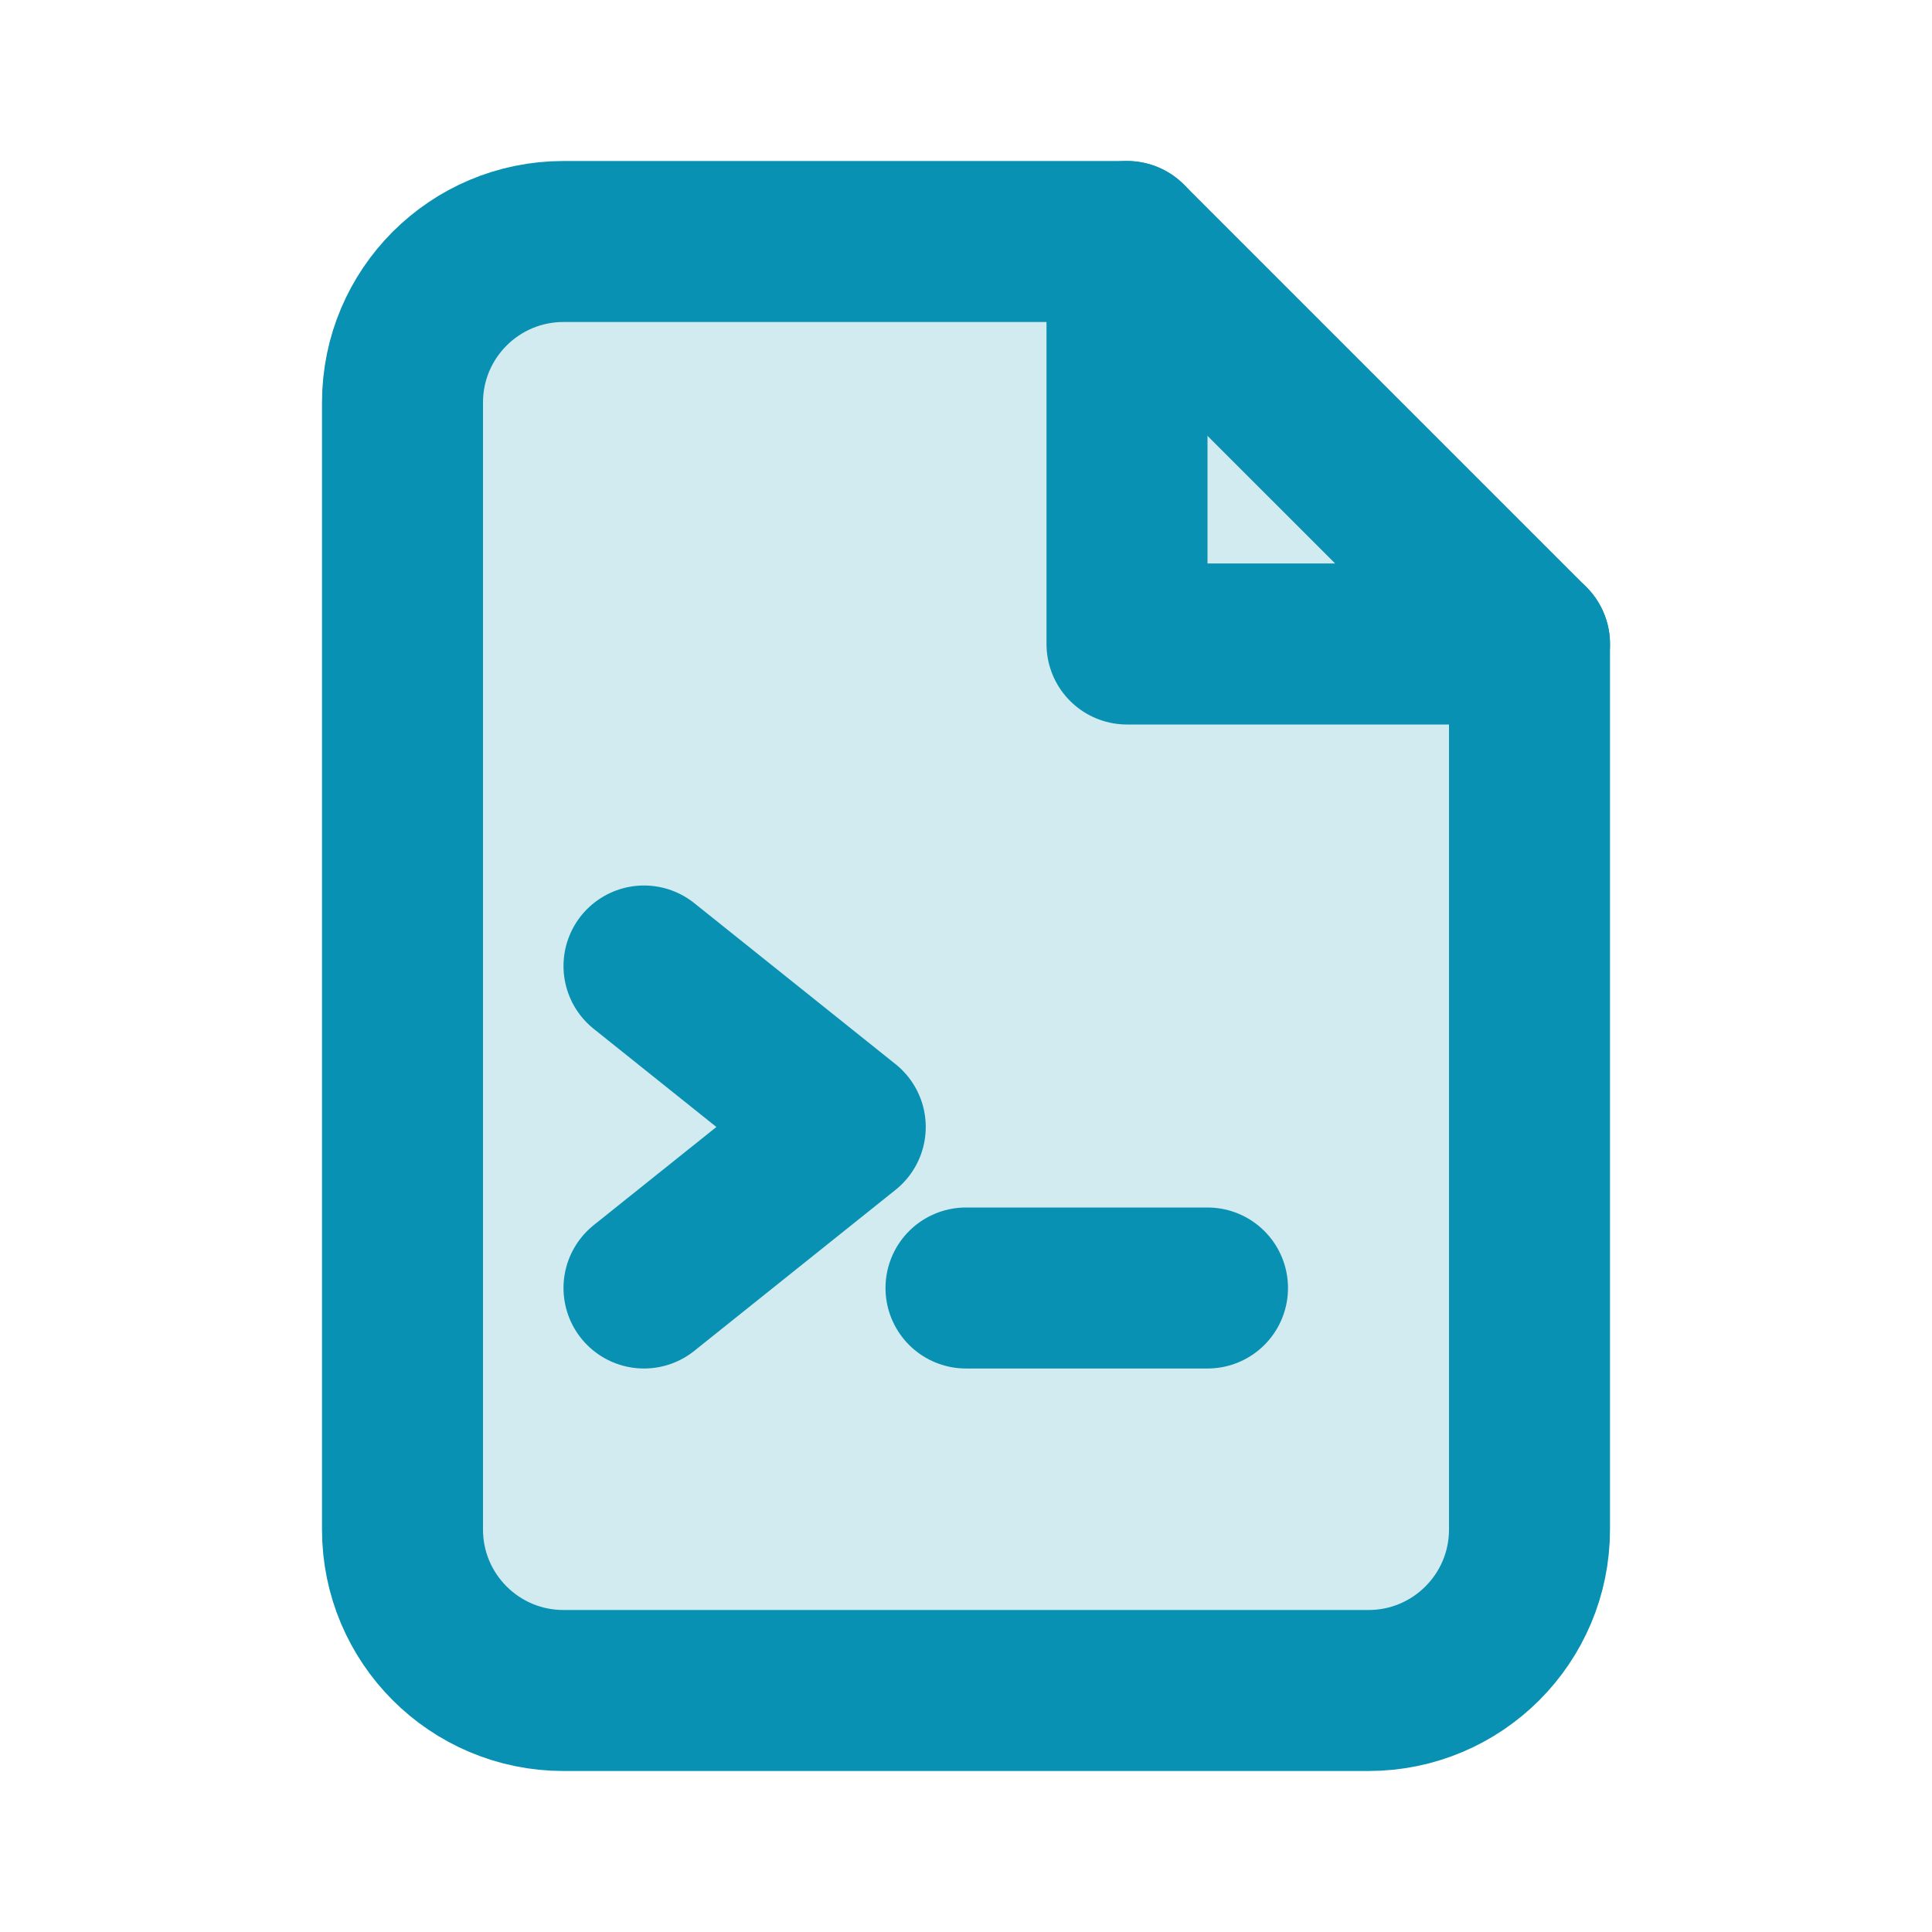
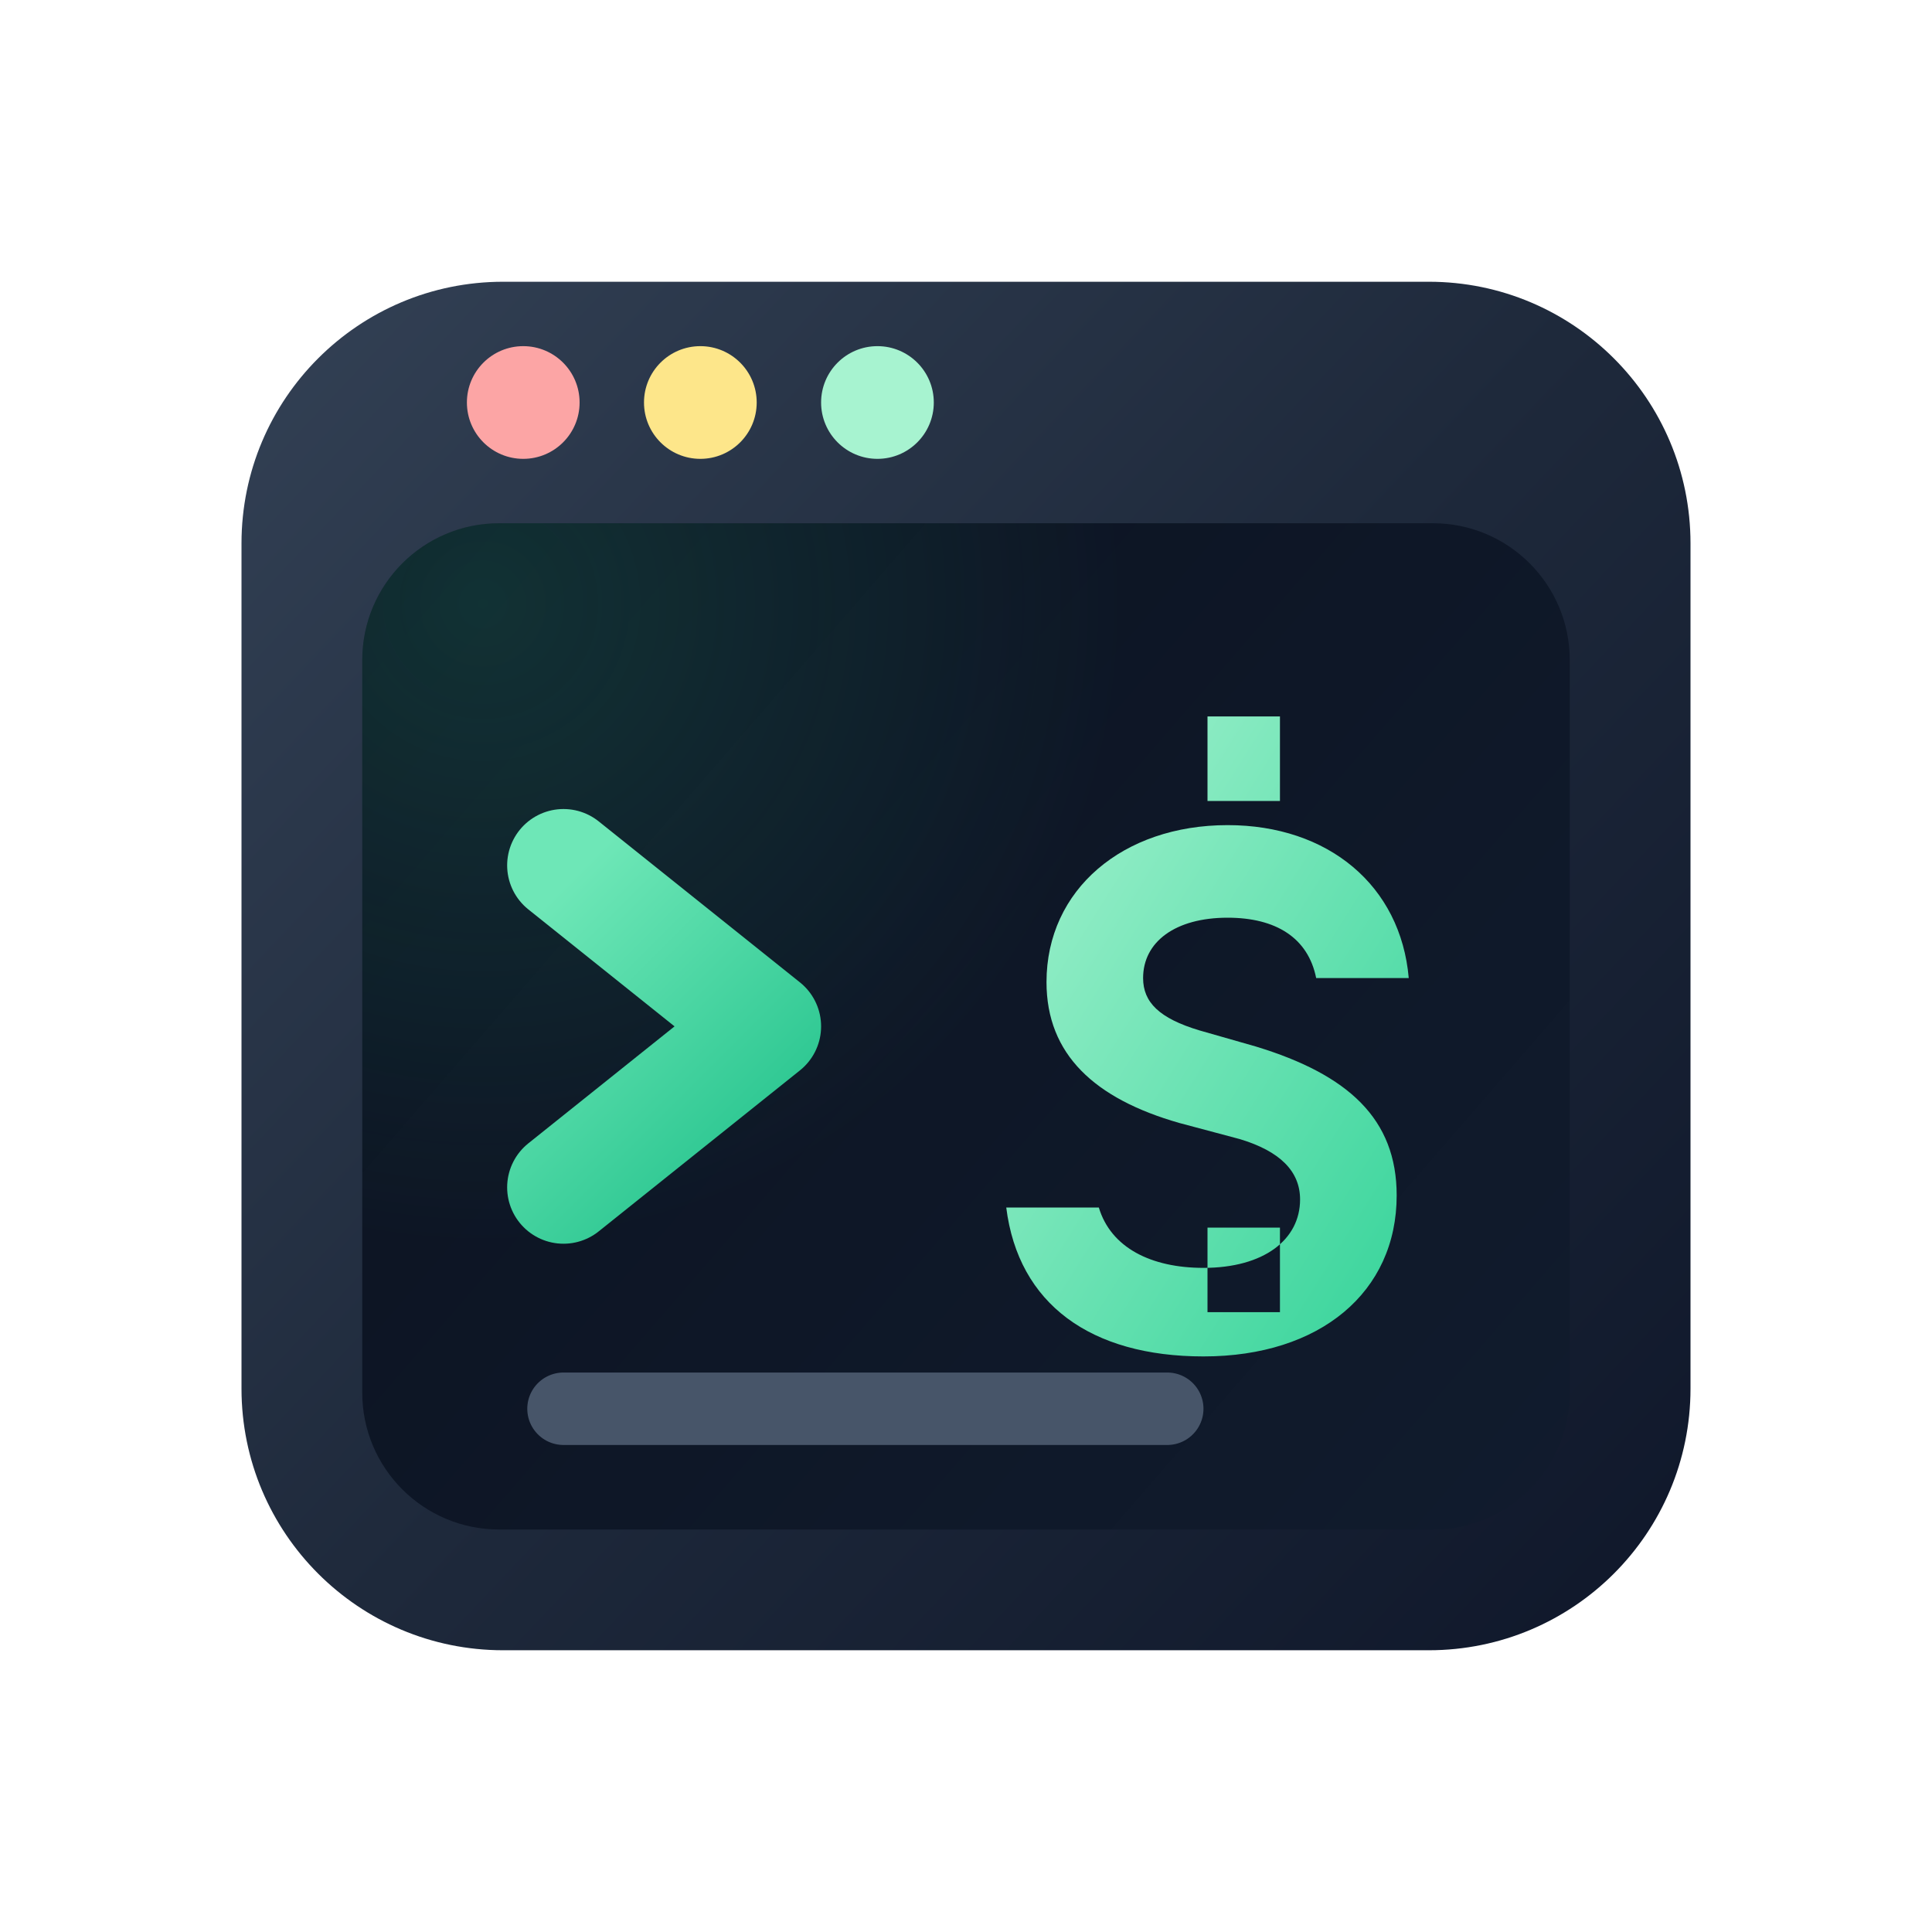
- <svg xmlns="http://www.w3.org/2000/svg" width="12" height="12" viewBox="0 0 12 12" fill="none" stroke="#0891B2" stroke-width="1" stroke-linecap="round" stroke-linejoin="round">
-   <path d="M2.5 2.5a1 1 0 0 1 1-1H7l2.5 2.5v5.5a1 1 0 0 1-1 1h-5a1 1 0 0 1-1-1z" fill="#0891B2" fill-opacity="0.18" />
-   <path d="M7 1.5V4h2.5" />
-   <path d="M4 6l1.25 1L4 8" />
-   <path d="M6 8h1.5" />
+ <svg xmlns="http://www.w3.org/2000/svg" width="48" height="48" viewBox="0 0 48 48" fill="none">
+   <defs>
+     <linearGradient id="frame" x1="6" y1="7" x2="42" y2="41" gradientUnits="userSpaceOnUse">
+       <stop offset="0" stop-color="#334155" />
+       <stop offset="0.5" stop-color="#1E293B" />
+       <stop offset="1" stop-color="#0F172A" />
+     </linearGradient>
+     <linearGradient id="screen" x1="9" y1="14" x2="39" y2="40" gradientUnits="userSpaceOnUse">
+       <stop offset="0" stop-color="#0B1220" />
+       <stop offset="1" stop-color="#111C2E" />
+     </linearGradient>
+     <linearGradient id="prompt" x1="14" y1="22" x2="22" y2="30" gradientUnits="userSpaceOnUse">
+       <stop offset="0" stop-color="#6EE7B7" />
+       <stop offset="1" stop-color="#10B981" />
+     </linearGradient>
+     <radialGradient id="cathode" cx="12" cy="15" r="16" gradientUnits="userSpaceOnUse">
+       <stop offset="0" stop-color="#34D399" stop-opacity="0.16" />
+       <stop offset="1" stop-color="#34D399" stop-opacity="0" />
+     </radialGradient>
+     <linearGradient id="dollar" x1="0" y1="0" x2="1" y2="1">
+       <stop offset="0" stop-color="#A7F3D0" />
+       <stop offset="1" stop-color="#34D399" />
+     </linearGradient>
+   </defs>
+   <rect x="6" y="7" width="36" height="34" rx="6.5" fill="url(#frame)" />
+   <rect x="9" y="13" width="30" height="25" rx="3.4" fill="url(#screen)" />
+   <rect x="9" y="13" width="30" height="25" rx="3.4" fill="url(#cathode)" />
+   <circle cx="13" cy="10" r="1.4" fill="#FCA5A5" />
+   <circle cx="17.4" cy="10" r="1.4" fill="#FDE68A" />
+   <circle cx="21.8" cy="10" r="1.4" fill="#A7F3D0" />
+   <path d="M14 21.5l5 4-5 4" stroke="url(#prompt)" stroke-width="2.8" stroke-linecap="round" stroke-linejoin="round" />
+   <path d="M30.5 20.5c-2.6 0-4.5 1.6-4.5 3.9 0 1.8 1.2 2.9 3.3 3.5l1.5.4c1 .3 1.5.8 1.5 1.5 0 1-.9 1.7-2.4 1.7-1.3 0-2.3-.5-2.6-1.5h-2.3c.3 2.4 2.1 3.7 4.9 3.7 2.9 0 4.8-1.6 4.8-4 0-1.9-1.2-3-3.5-3.7l-1.4-.4c-1-.3-1.4-.7-1.4-1.3 0-.9.8-1.5 2.1-1.5 1.2 0 2 .5 2.2 1.5h2.3c-.2-2.3-2-3.8-4.5-3.8zm-.5-2.7h1.8v2.1h-1.8v-2.1zm0 12.7h1.8v2.1h-1.8v-2.1z" fill="url(#dollar)" />
+   <path d="M14 35h15" stroke="#475569" stroke-width="1.8" stroke-linecap="round" />
</svg>
